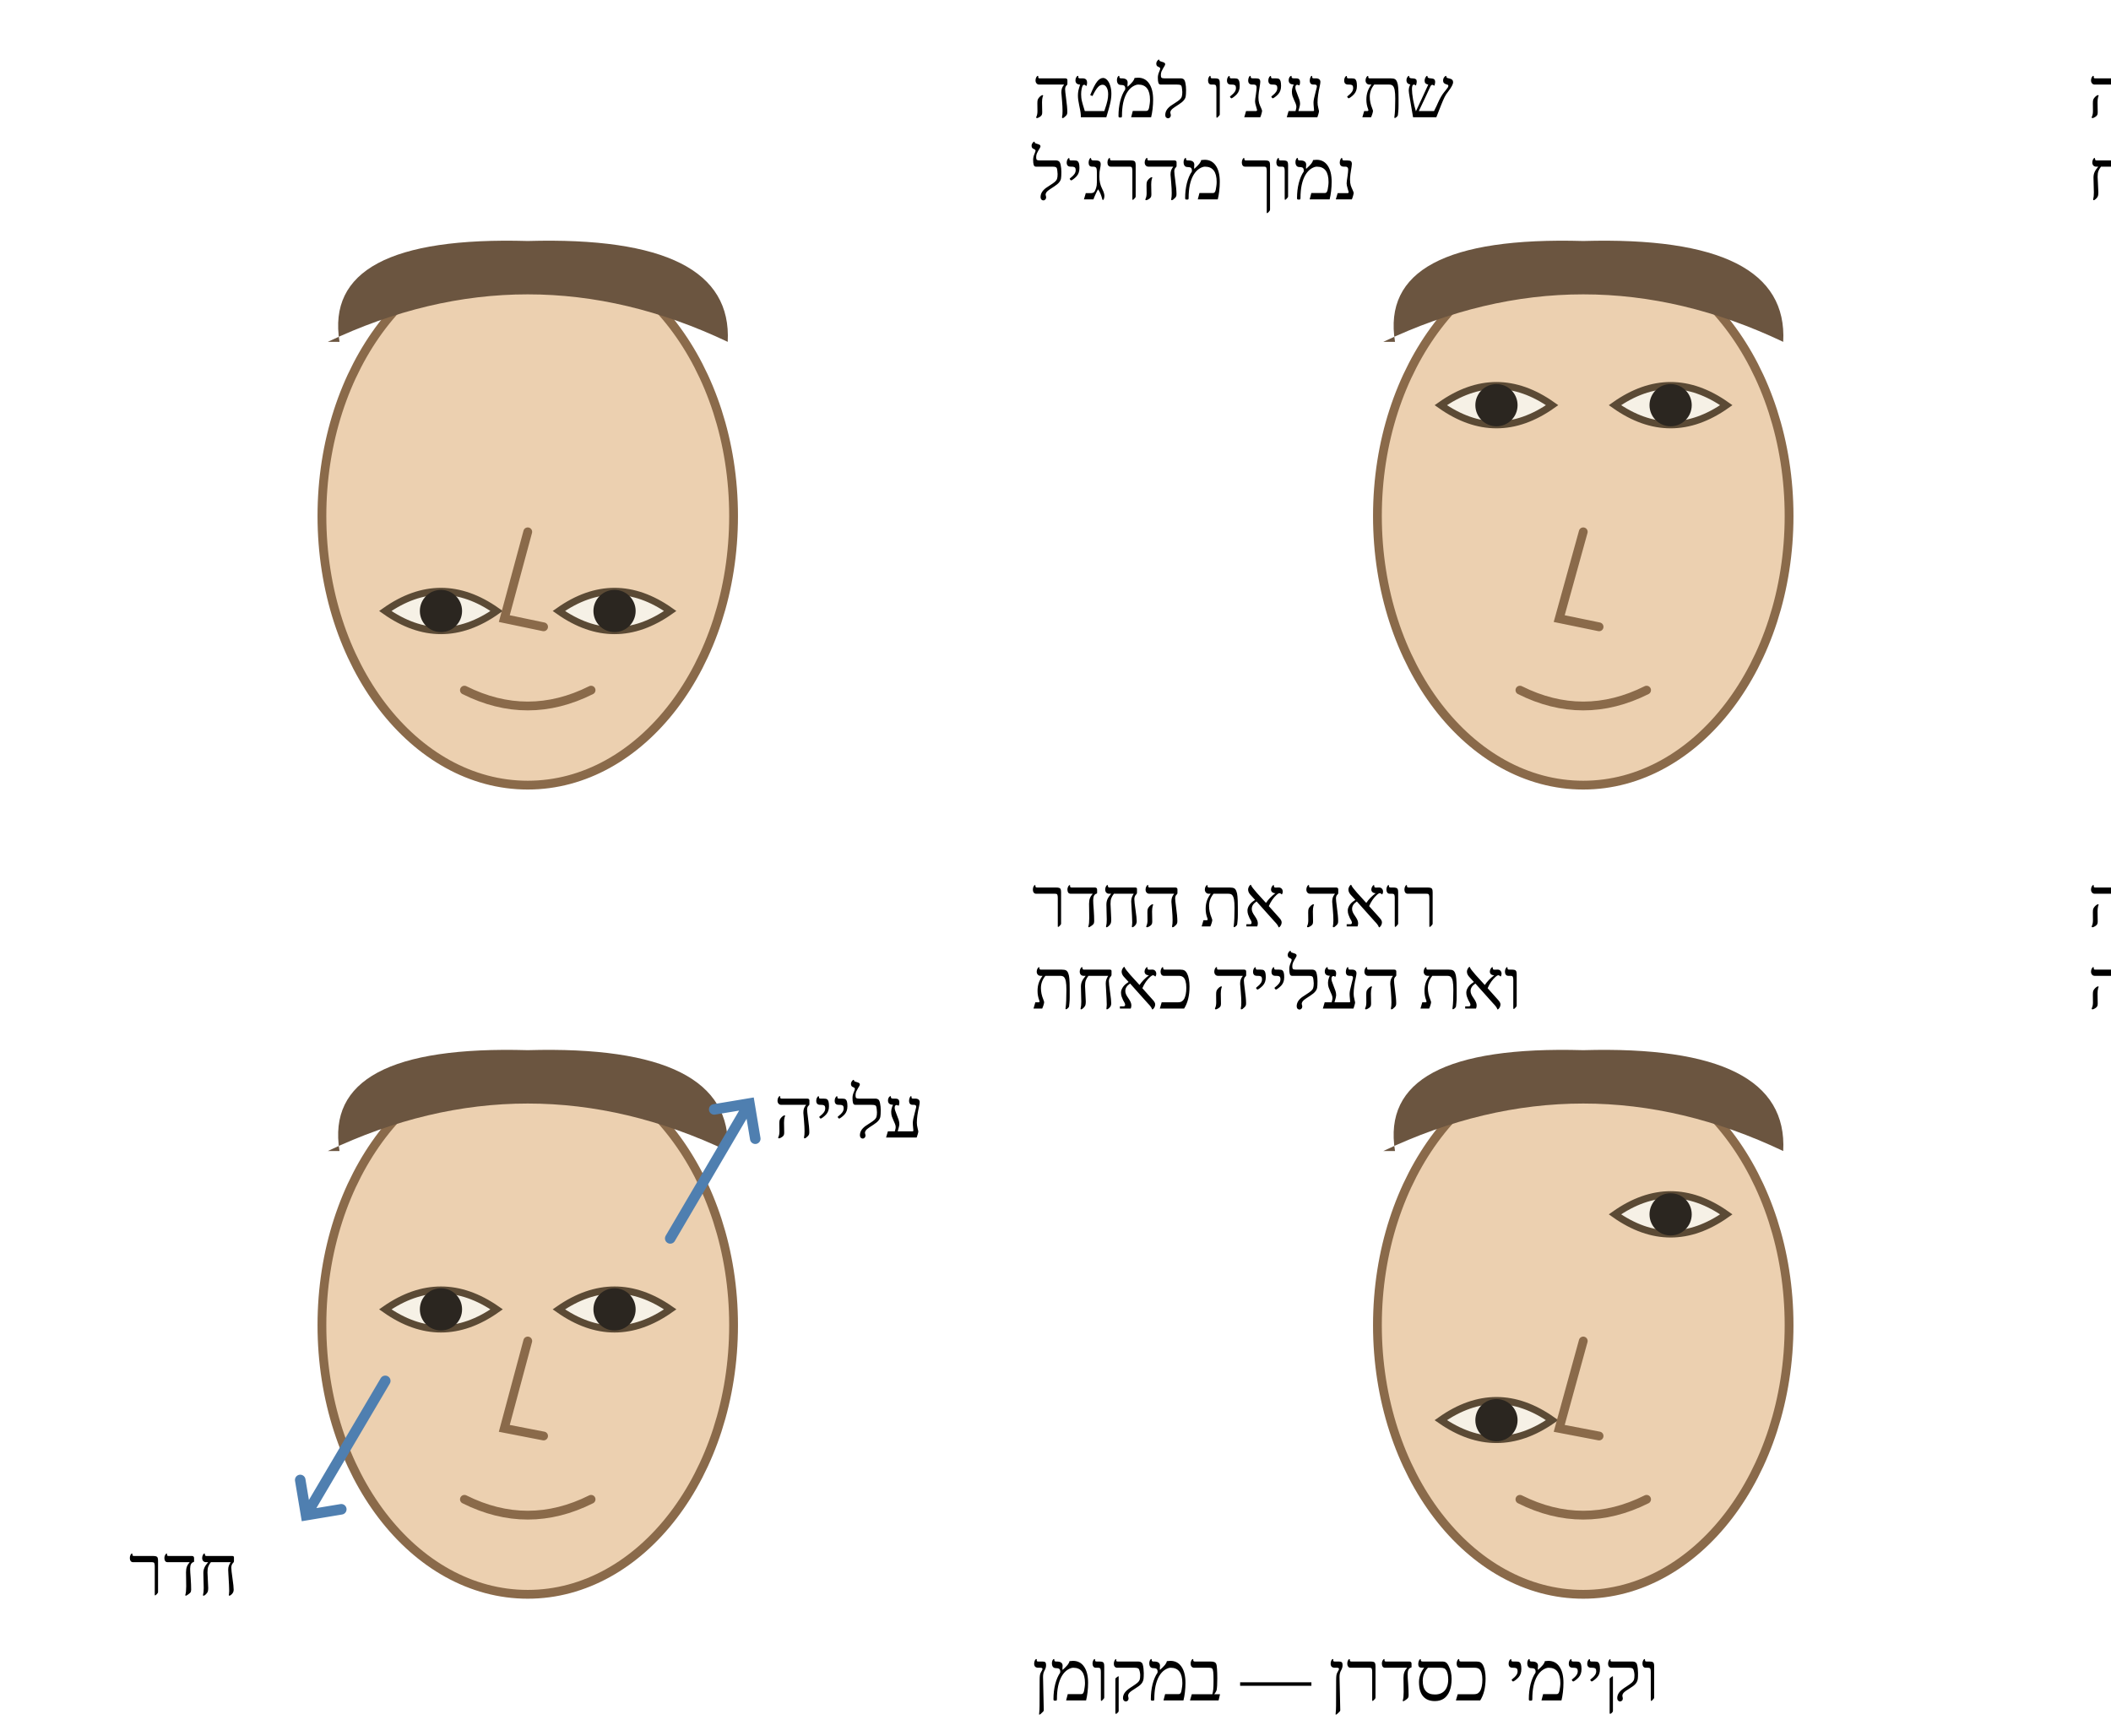
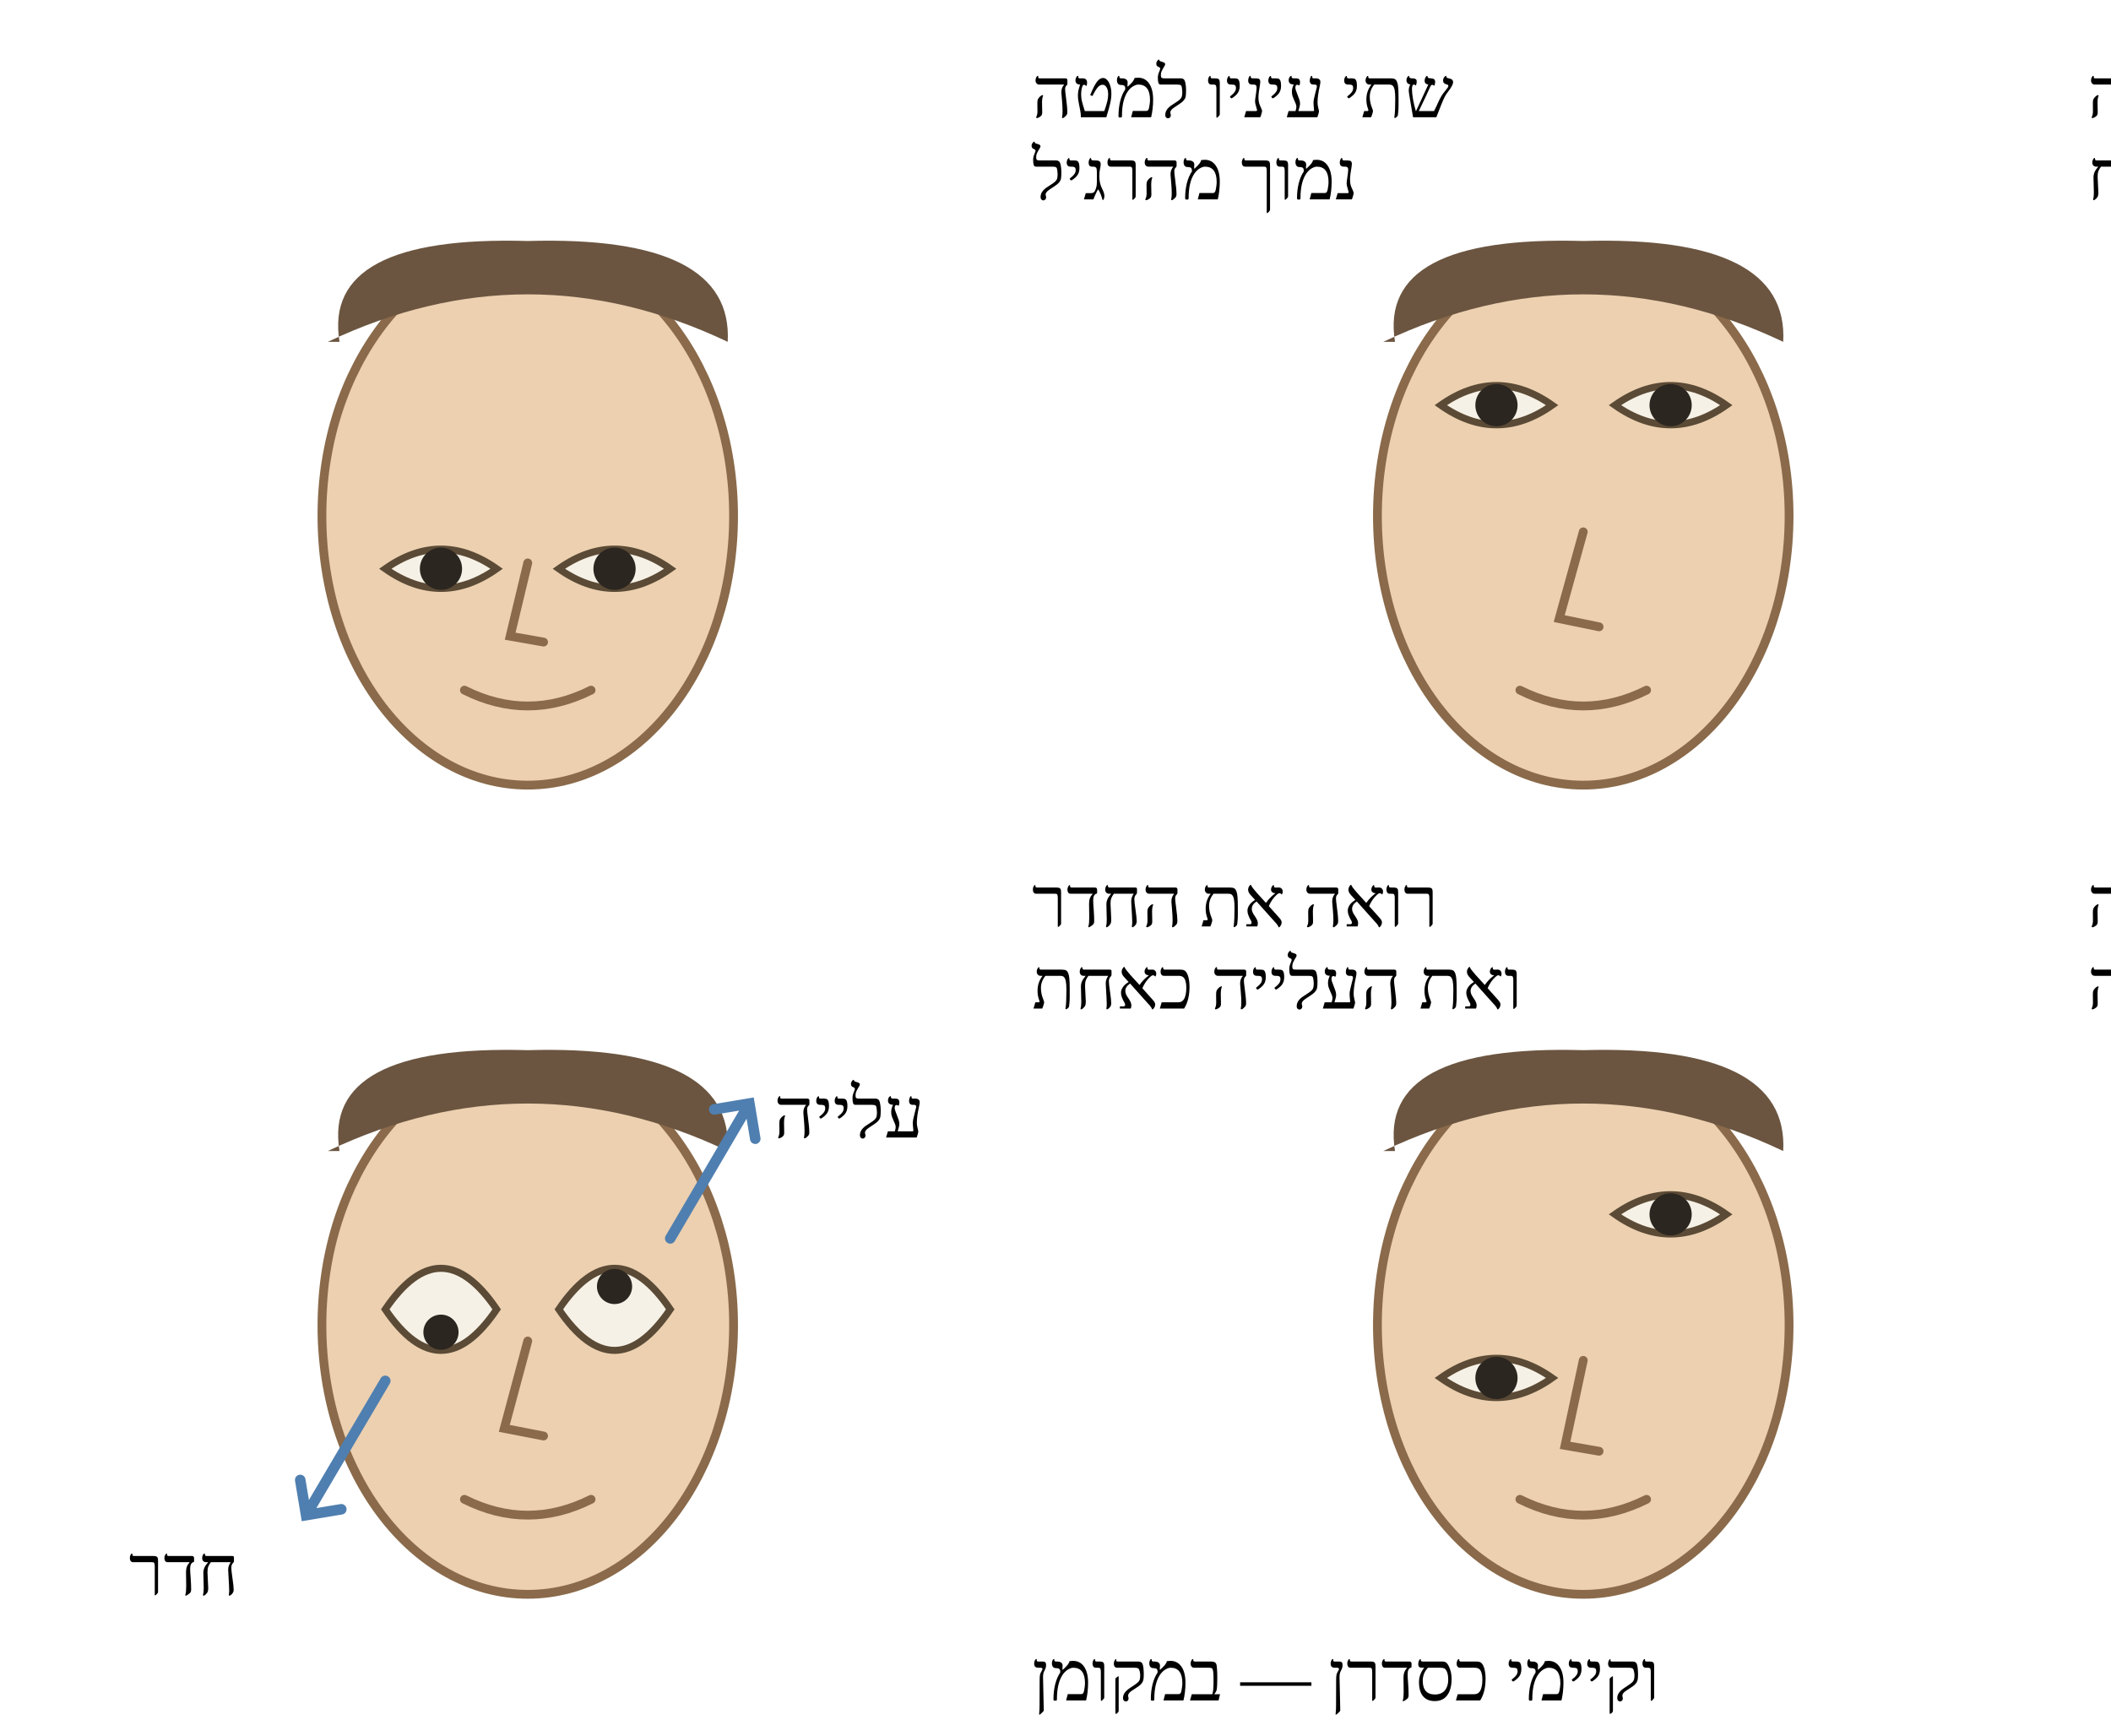
<svg viewBox="0 0 360 296" role="img" aria-label="ארבעה פרצופים: שתי העיניים למעלה, שתיהן למטה, אחת למעלה ואחת למטה, ועיניים במקומן הרואות חדר ועלייה">
  <ellipse style="fill:#ecd0b0;stroke:#8a6a4a;stroke-width:1.5" cx="270" cy="88" rx="35.1" ry="45.9" />
  <path style="fill:#6b5540;stroke:none" d="M237.9,58.3 Q234.9,40.1 270,41.1 Q305.1,40.1 304.1,58.3 Q270,42.1 235.9,58.3 Z" />
  <path class="ld" d="M224.9,85.3 H315.1" />
  <path style="fill:#f6f1e6;stroke:#5b4a35;stroke-width:1.2" d="M275.4,69.1 Q284.9,62.4 294.4,69.1 Q284.9,75.8 275.4,69.1 Z" />
  <circle style="fill:#2b2620" cx="284.9" cy="69.1" r="3.6" />
  <path style="fill:#f6f1e6;stroke:#5b4a35;stroke-width:1.2" d="M245.7,69.1 Q255.2,62.4 264.7,69.1 Q255.2,75.8 245.7,69.1 Z" />
  <circle style="fill:#2b2620" cx="255.2" cy="69.1" r="3.6" />
  <path style="fill:none;stroke:#8a6a4a;stroke-width:1.5;stroke-linecap:round" d="M270,90.7 L265.9,105.5 L272.7,106.9" />
  <path style="fill:none;stroke:#8a6a4a;stroke-width:1.5;stroke-linecap:round" d="M259.2,117.7 Q270,123.1 280.8,117.7" />
  <ellipse style="fill:#ecd0b0;stroke:#8a6a4a;stroke-width:1.5" cx="90" cy="88" rx="35.1" ry="45.9" />
  <path style="fill:#6b5540;stroke:none" d="M57.9,58.3 Q54.9,40.1 90,41.1 Q125.1,40.1 124.1,58.3 Q90,42.1 55.9,58.3 Z" />
  <path class="ld" d="M44.9,85.3 H135.1" />
-   <path style="fill:#f6f1e6;stroke:#5b4a35;stroke-width:1.2" d="M95.3,104.2 Q104.8,97.5 114.3,104.2 Q104.8,110.9 95.3,104.2 Z" />
-   <circle style="fill:#2b2620" cx="104.8" cy="104.2" r="3.6" />
-   <path style="fill:#f6f1e6;stroke:#5b4a35;stroke-width:1.2" d="M65.7,104.2 Q75.2,97.5 84.7,104.2 Q75.2,110.9 65.7,104.2 Z" />
-   <circle style="fill:#2b2620" cx="75.2" cy="104.2" r="3.6" />
-   <path style="fill:none;stroke:#8a6a4a;stroke-width:1.5;stroke-linecap:round" d="M90,90.7 L86.0,105.5 L92.7,106.9" />
+   <path style="fill:#f6f1e6;stroke:#5b4a35;stroke-width:1.2" d="M95.3,97 Q104.8,90.3 114.3,97 Q104.8,103.7 95.3,97 Z" />
+   <circle style="fill:#2b2620" cx="104.8" cy="97" r="3.6" />
+   <path style="fill:#f6f1e6;stroke:#5b4a35;stroke-width:1.2" d="M65.7,97 Q75.2,90.3 84.7,97 Q75.2,103.7 65.7,97 Z" />
+   <circle style="fill:#2b2620" cx="75.2" cy="97" r="3.6" />
+   <path style="fill:none;stroke:#8a6a4a;stroke-width:1.5;stroke-linecap:round" d="M90,96 L87.0,108.5 L92.7,109.5" />
  <path style="fill:none;stroke:#8a6a4a;stroke-width:1.5;stroke-linecap:round" d="M79.2,117.7 Q90,123.1 100.8,117.7" />
  <ellipse style="fill:#ecd0b0;stroke:#8a6a4a;stroke-width:1.5" cx="270" cy="226" rx="35.1" ry="45.9" />
  <path style="fill:#6b5540;stroke:none" d="M237.9,196.3 Q234.9,178.1 270,179.1 Q305.1,178.1 304.1,196.3 Q270,180.1 235.9,196.3 Z" />
  <path class="ld" d="M224.9,223.3 H315.1" />
  <path style="fill:#f6f1e6;stroke:#5b4a35;stroke-width:1.2" d="M275.4,207.1 Q284.9,200.4 294.4,207.1 Q284.9,213.8 275.4,207.1 Z" />
  <circle style="fill:#2b2620" cx="284.9" cy="207.1" r="3.6" />
-   <path style="fill:#f6f1e6;stroke:#5b4a35;stroke-width:1.2" d="M245.7,242.2 Q255.2,235.5 264.7,242.2 Q255.2,248.8 245.7,242.2 Z" />
-   <circle style="fill:#2b2620" cx="255.2" cy="242.2" r="3.6" />
-   <path style="fill:none;stroke:#8a6a4a;stroke-width:1.5;stroke-linecap:round" d="M270,228.7 L265.9,243.6 L272.7,244.9" />
+   <path style="fill:#f6f1e6;stroke:#5b4a35;stroke-width:1.2" d="M245.7,235 Q255.2,228.3 264.7,235 Q255.2,241.7 245.7,235 Z" />
+   <circle style="fill:#2b2620" cx="255.2" cy="235" r="3.6" />
+   <path style="fill:none;stroke:#8a6a4a;stroke-width:1.5;stroke-linecap:round" d="M270,232 L266.9,246.5 L272.7,247.5" />
  <path style="fill:none;stroke:#8a6a4a;stroke-width:1.5;stroke-linecap:round" d="M259.2,255.7 Q270,261.1 280.8,255.7" />
  <ellipse style="fill:#ecd0b0;stroke:#8a6a4a;stroke-width:1.5" cx="90" cy="226" rx="35.1" ry="45.9" />
  <path style="fill:#6b5540;stroke:none" d="M57.9,196.3 Q54.9,178.1 90,179.1 Q125.1,178.1 124.1,196.3 Q90,180.1 55.9,196.3 Z" />
  <path class="ld" d="M44.9,223.3 H135.1" />
-   <path style="fill:#f6f1e6;stroke:#5b4a35;stroke-width:1.2" d="M95.3,223.3 Q104.8,216.7 114.3,223.3 Q104.8,230.0 95.3,223.3 Z" />
-   <circle style="fill:#2b2620" cx="104.8" cy="223.3" r="3.6" />
-   <path style="fill:#f6f1e6;stroke:#5b4a35;stroke-width:1.2" d="M65.7,223.3 Q75.2,216.7 84.7,223.3 Q75.2,230.0 65.7,223.3 Z" />
-   <circle style="fill:#2b2620" cx="75.2" cy="223.3" r="3.6" />
+   <path style="fill:#f6f1e6;stroke:#5b4a35;stroke-width:1.2" d="M95.3,223.3 Q104.8,209.3 114.3,223.3 Q104.8,237.3 95.3,223.3 Z" />
+   <circle style="fill:#2b2620" cx="104.8" cy="219.4" r="3" />
+   <path style="fill:#f6f1e6;stroke:#5b4a35;stroke-width:1.2" d="M65.7,223.3 Q75.2,209.3 84.7,223.3 Q75.2,237.3 65.7,223.3 Z" />
+   <circle style="fill:#2b2620" cx="75.2" cy="227.2" r="3" />
  <path style="fill:none;stroke:#8a6a4a;stroke-width:1.5;stroke-linecap:round" d="M90,228.7 L86.0,243.6 L92.7,244.9" />
  <path style="fill:none;stroke:#8a6a4a;stroke-width:1.5;stroke-linecap:round" d="M79.2,255.7 Q90,261.1 100.8,255.7" />
  <path style="fill:none;stroke:#4f7fb0;stroke-width:1.8;stroke-linecap:round" d="M114.3,211.2 L127.8,188.2 M121.8,189.2 L127.8,188.2 L128.8,194.2" />
  <path style="fill:none;stroke:#4f7fb0;stroke-width:1.8;stroke-linecap:round" d="M65.7,235.5 L52.2,258.4 M58.2,257.4 L52.2,258.4 L51.2,252.4" />
  <g class="lb">
    <text x="356" y="20" class="no" data-seg="44a.3">שתי עיניו למעלה</text>
    <text x="356" y="34" class="sm" data-seg="44a.3">בגובה המצח</text>
    <text x="176" y="20" class="no" data-seg="44a.3">שתי עיניו למטה</text>
    <text x="176" y="34" class="sm" data-seg="44a.3">נמוך מהרגיל</text>
    <text x="356" y="158" class="no" data-seg="44a.3">עינו אחת למעלה</text>
    <text x="356" y="172" class="no" data-seg="44a.3">ועינו אחת למטה</text>
    <text x="176" y="158" class="no" data-seg="44a.3">רואה את החדר</text>
    <text x="176" y="172" class="no" data-seg="44a.3">ואת העלייה כאחת</text>
    <text x="176" y="290" class="sm" data-seg="44a.3">וקיימי כסדרן — במקומן</text>
    <text x="132" y="194" class="sm l" data-seg="44a.2">עלייה</text>
    <text x="22" y="272" class="sm l" data-seg="44a.2">חדר</text>
  </g>
</svg>
